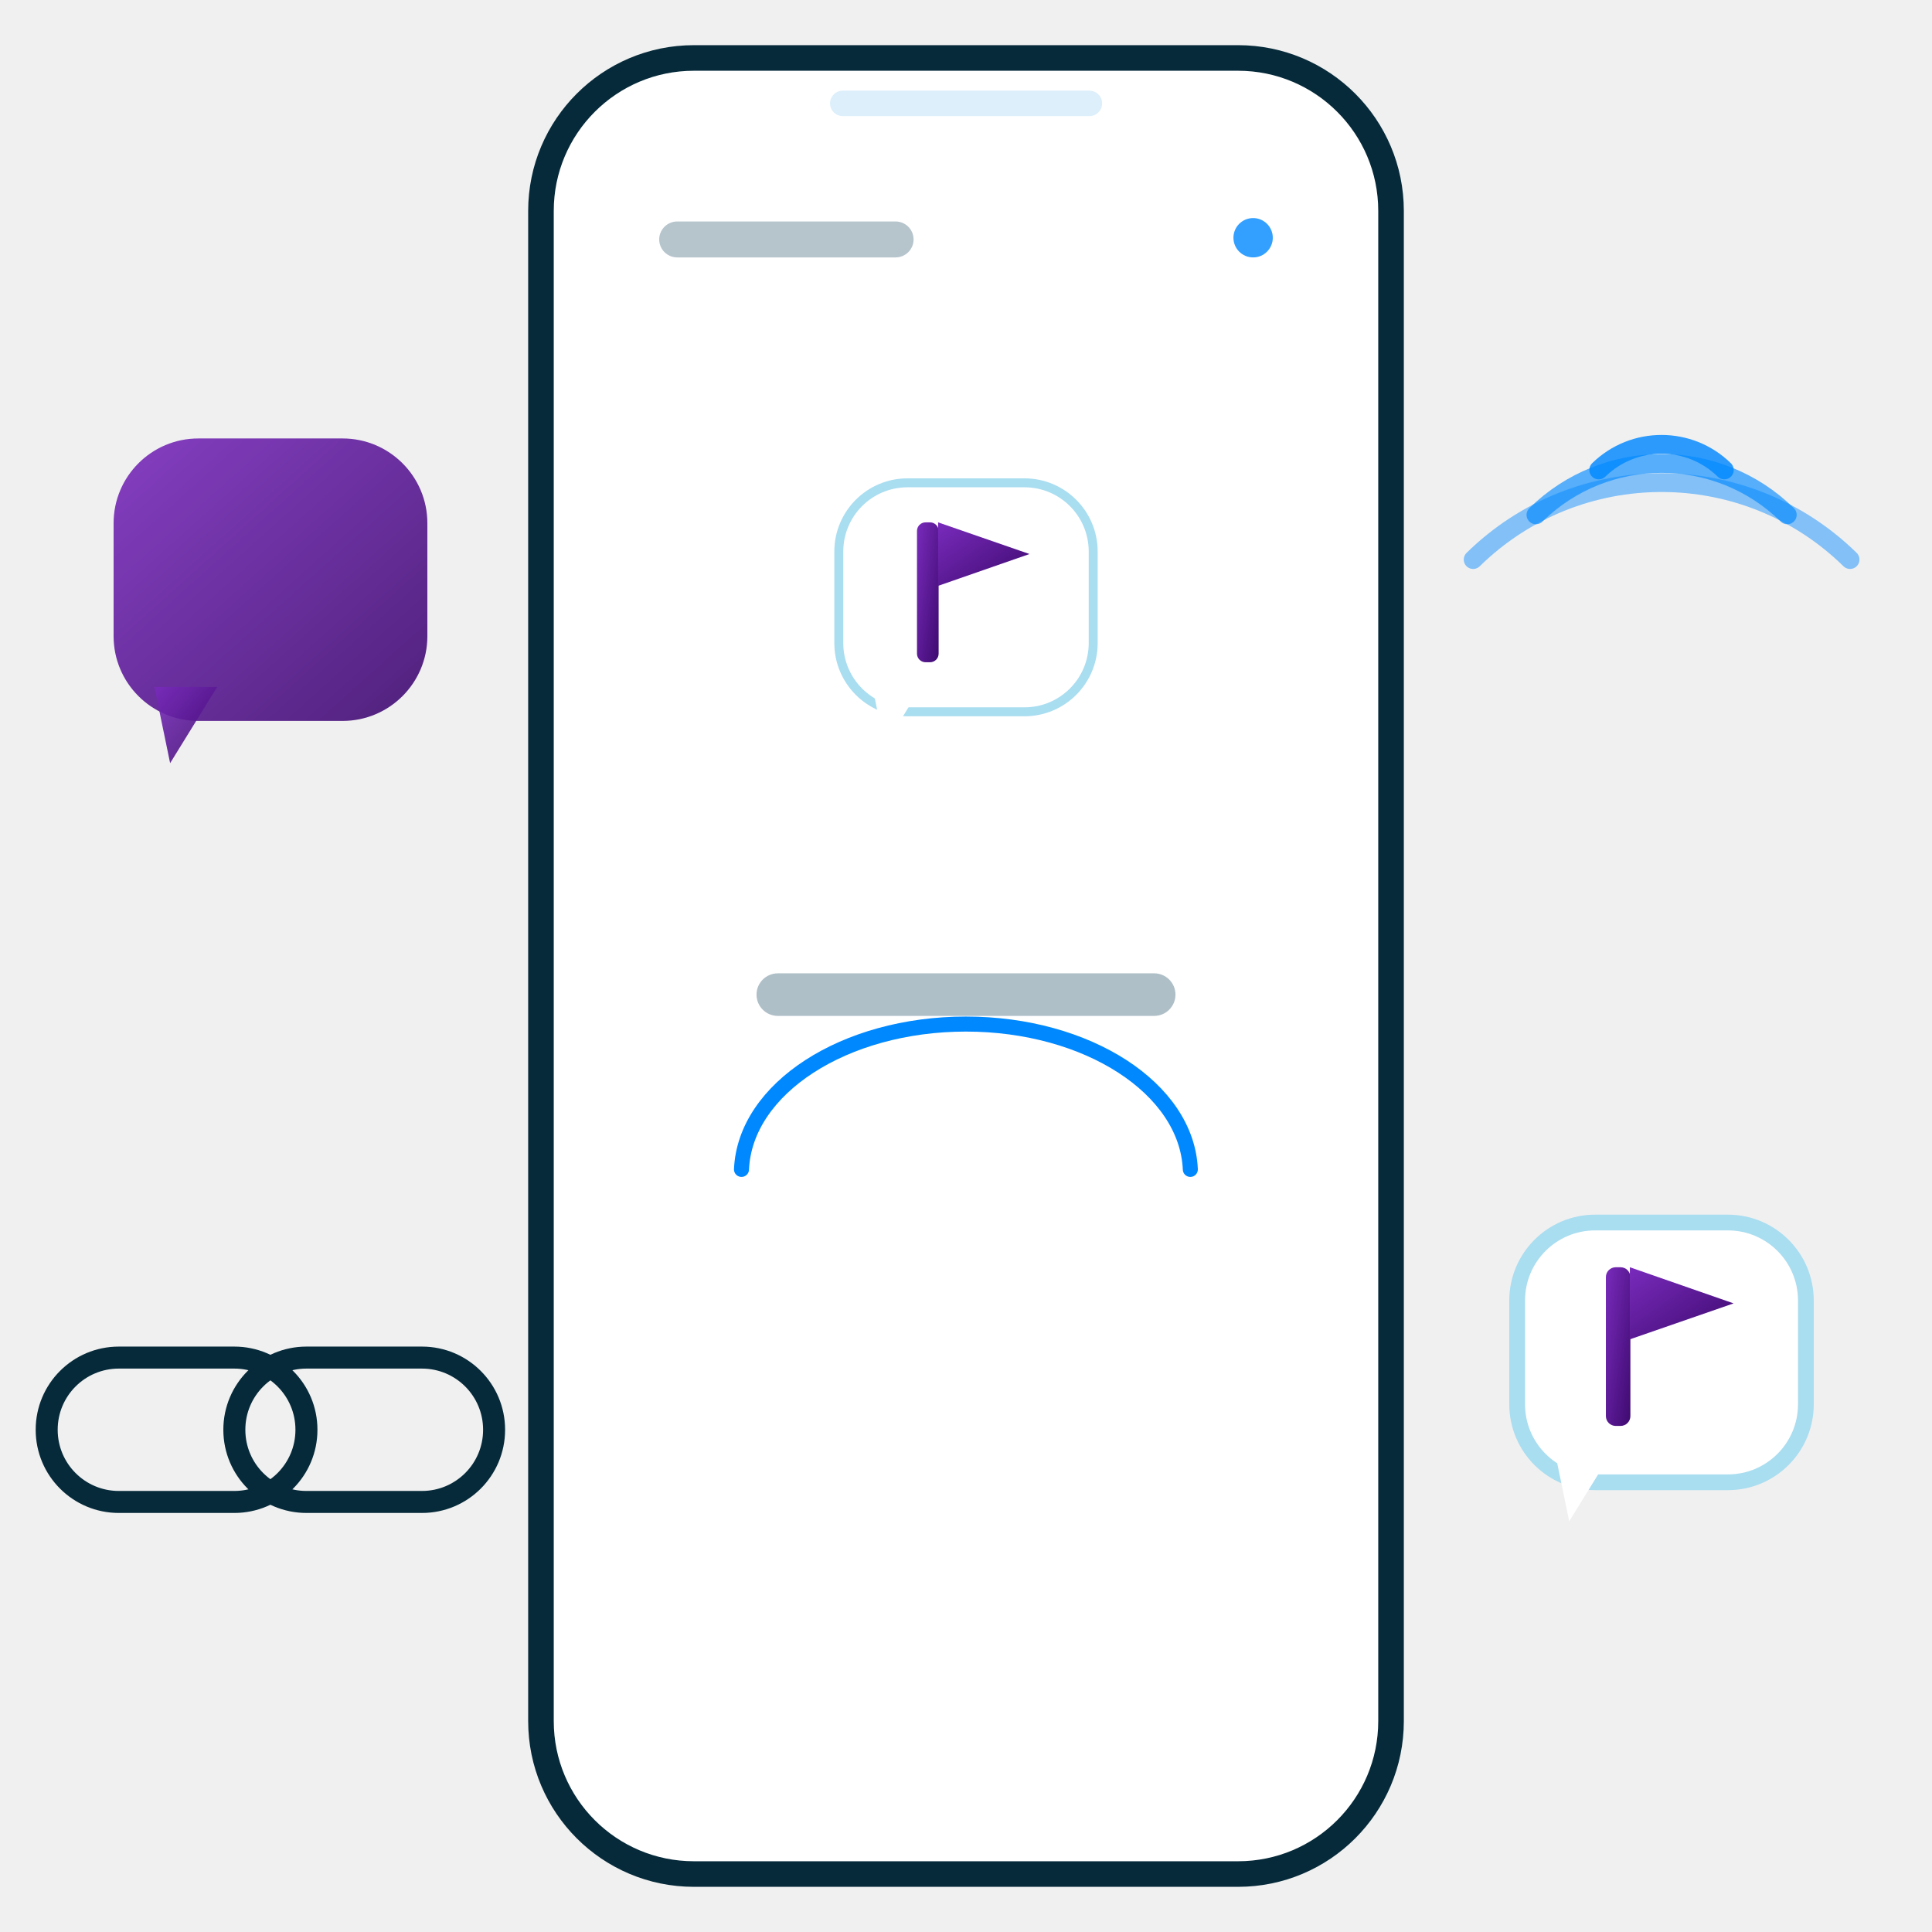
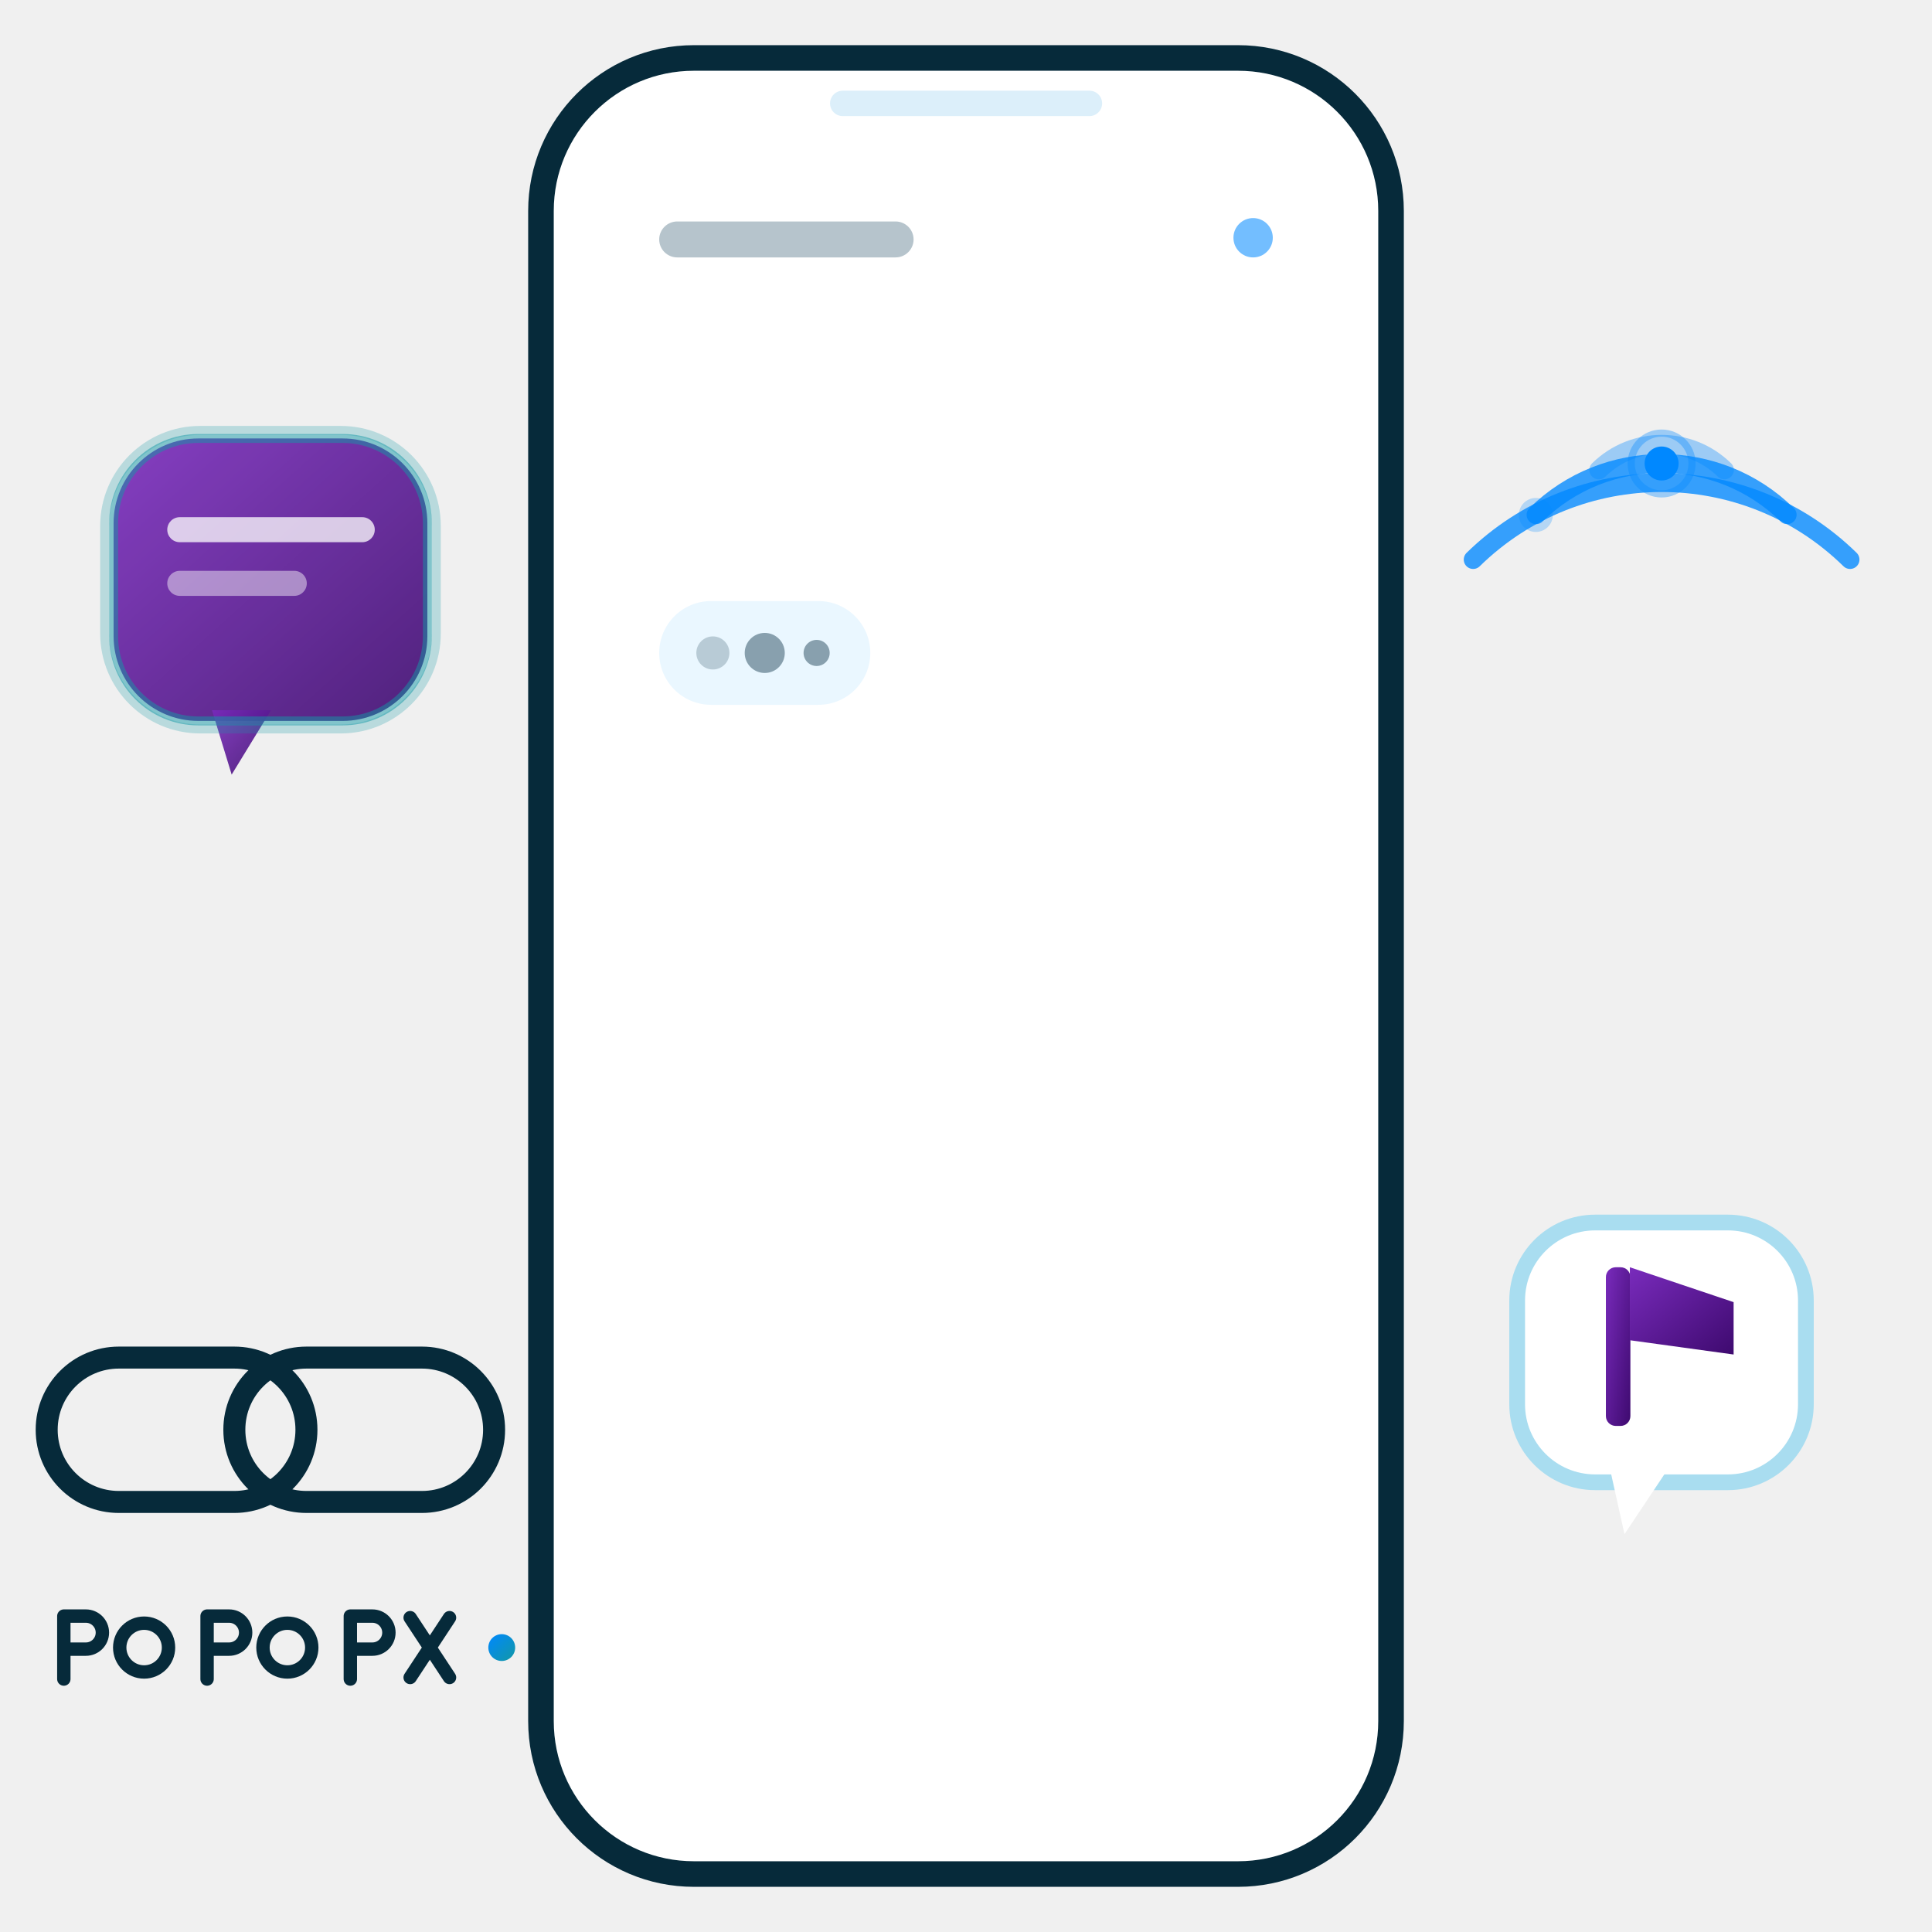
<svg xmlns="http://www.w3.org/2000/svg" width="1080" height="1080" viewBox="0 0 1080 1080">
  <defs>
    <linearGradient id="g1" x1="0" y1="0" x2="1" y2="1">
      <stop offset="0" stop-color="#792BBC" />
      <stop offset="1" stop-color="#3E0A6F" />
    </linearGradient>
    <linearGradient id="g2" x1="0" y1="0" x2="1" y2="1">
      <stop offset="0" stop-color="#7A2BBE" />
      <stop offset="1" stop-color="#3D0A6D" />
    </linearGradient>
    <linearGradient id="g3" x1="0" y1="0" x2="1" y2="1">
      <stop offset="0" stop-color="#0088FF" />
      <stop offset="1" stop-color="#1298A5" />
    </linearGradient>
    <linearGradient id="g4" x1="0" y1="0" x2="1" y2="1">
      <stop offset="0" stop-color="#0088FF" />
      <stop offset="1" stop-color="#70F0F9" />
    </linearGradient>
  </defs>
  <g>
    <rect x="302.4" y="32.4" width="475.2" height="1015.2" rx="85.5" fill="#FFFFFF" stroke="#062A3A" stroke-width="14.3" />
    <rect x="330.9" y="78.1" width="418.2" height="913.7" rx="47.5" fill="#FFFFFF" />
-     <rect x="464.0" y="50.7" width="152.1" height="14.2" rx="7.1" fill="#DCEFFA" />
+     <rect x="464" y="50.7" width="152.1" height="14.2" rx="7.1" fill="#DCEFFA" />
    <rect x="368.5" y="123.8" width="142.2" height="20.1" rx="10.1" fill="#6E8A99" opacity="0.5" />
-     <circle cx="700.5" cy="132.9" r="11.0" fill="#0088FF" opacity="0.8" />
-     <rect x="468.9" y="269.9" width="142.2" height="128.0" rx="38.4" fill="#FFFFFF" stroke="#A9DDF0" stroke-width="5.0" />
-     <path d="M 487.4 382.5 L 515.8 382.5 L 494.5 417.1 Z" fill="#FFFFFF" />
-     <rect x="512.6" y="292.0" width="12.1" height="78.2" rx="4.8" fill="url(#g1)" />
-     <path d="M 524.4 292.0 L 575.5 309.7 L 524.4 327.5 Z" fill="url(#g1)" />
-     <rect x="422.9" y="544.1" width="234.2" height="23.8" rx="11.9" fill="#6E8A99" opacity="0.55" />
-     <path d="M 414.5 653.7 a 125.5 83.6 0 0 1 250.9 0" fill="none" stroke="#0088FF" stroke-width="8.4" stroke-linecap="round" stroke-linejoin="round" />
+     <circle cx="700.5" cy="132.9" r="11" fill="#0088FF" opacity="0.55" />
+     <rect x="368.5" y="336" width="118" height="58" rx="29" fill="#EAF7FF" opacity="1" />
+     <circle cx="398.5" cy="365" r="9.25" fill="#6E8A99" opacity="0.4" />
+     <circle cx="427.5" cy="365" r="11.2" fill="#6E8A99" opacity="0.79" />
+     <circle cx="456.5" cy="365" r="7.3" fill="#6E8A99" opacity="0.79" />
    <rect x="63.5" y="245.1" width="175.4" height="157.9" rx="47.4" fill="url(#g1)" opacity="0.9" />
-     <path d="M 86.3 384.0 L 121.4 384.0 L 95.1 426.6 Z" fill="url(#g1)" opacity="0.9" />
+     <path d="M 118.5 397.0 L 151.5 397.0 L 129.5 433.0 Z" fill="url(#g1)" opacity="0.9" />
+     <rect x="63.5" y="245.1" width="175.4" height="157.9" rx="47.4" fill="none" stroke="#1298A5" stroke-width="5" opacity="0.5" />
+     <rect x="58.5" y="240.6" width="185.4" height="166.9" rx="53.4" fill="none" stroke="#1298A5" stroke-width="5" opacity="0.25" />
+     <rect x="93.5" y="289.1" width="116" height="14" rx="7" fill="#FFFFFF" opacity="0.75" />
+     <rect x="93.5" y="319.1" width="78" height="14" rx="7" fill="#FFFFFF" opacity="0.45" />
    <rect x="848.1" y="683.4" width="161.4" height="145.2" rx="43.6" fill="#FFFFFF" stroke="#A9DDF0" stroke-width="8.8" />
-     <path d="M 869.1 811.2 L 901.4 811.2 L 877.2 850.4 Z" fill="#FFFFFF" />
+     <path d="M 900.1 821.6 L 932.1 821.6 L 908.1 857.6 Z" fill="#FFFFFF" />
    <rect x="897.7" y="708.4" width="13.7" height="88.7" rx="5.5" fill="url(#g1)" />
-     <path d="M 911.1 708.4 L 969.1 728.6 L 911.1 748.7 Z" fill="url(#g1)" />
+     <path d="M 911.1 708.4 L 969.1 727.91 L 969.1 757.18 L 911.1 749.2 Z" fill="url(#g1)" />
+     <path d="M 893.71 262.7 a 50.2 50.2 0 0 1 70.28 0" fill="none" stroke="#0088FF" stroke-width="10.5" stroke-linecap="round" stroke-linejoin="round" opacity="0.35" />
+     <path d="M 858.64 287.75 a 100.3 100.3 0 0 1 140.42 0" fill="none" stroke="#0088FF" stroke-width="10.5" stroke-linecap="round" stroke-linejoin="round" opacity="0.78" />
+     <path d="M 823.5 312.8 a 150.5 150.5 0 0 1 210.7 0" fill="none" stroke="#0088FF" stroke-width="10.5" stroke-linecap="round" stroke-linejoin="round" opacity="0.78" />
+     <circle cx="858.55" cy="287.86" r="9.5" fill="#0088FF" opacity="0.25" />
+     <circle cx="858.55" cy="287.86" r="17" fill="none" stroke="#0088FF" stroke-width="4" opacity="0" />
+     <circle cx="928.85" cy="259.1" r="9.5" fill="#0088FF" opacity="1" />
+     <circle cx="928.85" cy="259.1" r="17" fill="none" stroke="#0088FF" stroke-width="4" opacity="0.35" />
    <rect x="26.1" y="758.9" width="145.2" height="80.7" rx="40.3" fill="none" stroke="#062A3A" stroke-width="12.3" />
-     <rect x="131.0" y="758.9" width="145.2" height="80.7" rx="40.3" fill="none" stroke="#062A3A" stroke-width="12.3" />
-     <path d="M 893.7 262.7 a 50.2 50.2 0 0 1 70.2 0" fill="none" stroke="#0088FF" stroke-width="10.5" stroke-linecap="round" stroke-linejoin="round" opacity="0.82" />
-     <path d="M 858.6 287.8 a 100.3 100.3 0 0 1 140.5 0" fill="none" stroke="#0088FF" stroke-width="10.5" stroke-linecap="round" stroke-linejoin="round" opacity="0.64" />
-     <path d="M 823.5 312.8 a 150.5 150.5 0 0 1 210.7 0" fill="none" stroke="#0088FF" stroke-width="10.5" stroke-linecap="round" stroke-linejoin="round" opacity="0.46" />
+     <rect x="131" y="758.9" width="145.2" height="80.7" rx="40.3" fill="none" stroke="#062A3A" stroke-width="12.3" />
+     <circle cx="171.3" cy="799.2" r="7.5" fill="#0088FF" opacity="0" />
+     <path d="M 35.68 938.6 L 35.68 903.4 L 48 903.4 A 9.24 9.24 0 0 1 48 921.88 L 35.68 921.88" fill="none" stroke="#062A3A" stroke-width="7.48" stroke-linecap="round" stroke-linejoin="round" />
+     <circle cx="80.56" cy="921" r="13.64" fill="none" stroke="#062A3A" stroke-width="7.48" />
+     <path d="M 115.76 938.6 L 115.76 903.4 L 128.08 903.4 A 9.24 9.24 0 0 1 128.08 921.88 L 115.76 921.88" fill="none" stroke="#062A3A" stroke-width="7.48" stroke-linecap="round" stroke-linejoin="round" />
+     <circle cx="160.64" cy="921" r="13.64" fill="none" stroke="#062A3A" stroke-width="7.48" />
+     <path d="M 195.84 938.6 L 195.84 903.4 L 208.16 903.4 A 9.24 9.24 0 0 1 208.16 921.88 L 195.84 921.88" fill="none" stroke="#062A3A" stroke-width="7.48" stroke-linecap="round" stroke-linejoin="round" />
+     <path d="M 229.28 904.28 L 251.28 937.72 M 251.28 904.28 L 229.28 937.72" fill="none" stroke="#062A3A" stroke-width="7.48" stroke-linecap="round" stroke-linejoin="miter" />
+     <circle cx="280.48" cy="921" r="7.5" fill="url(#g3)" />
  </g>
</svg>
